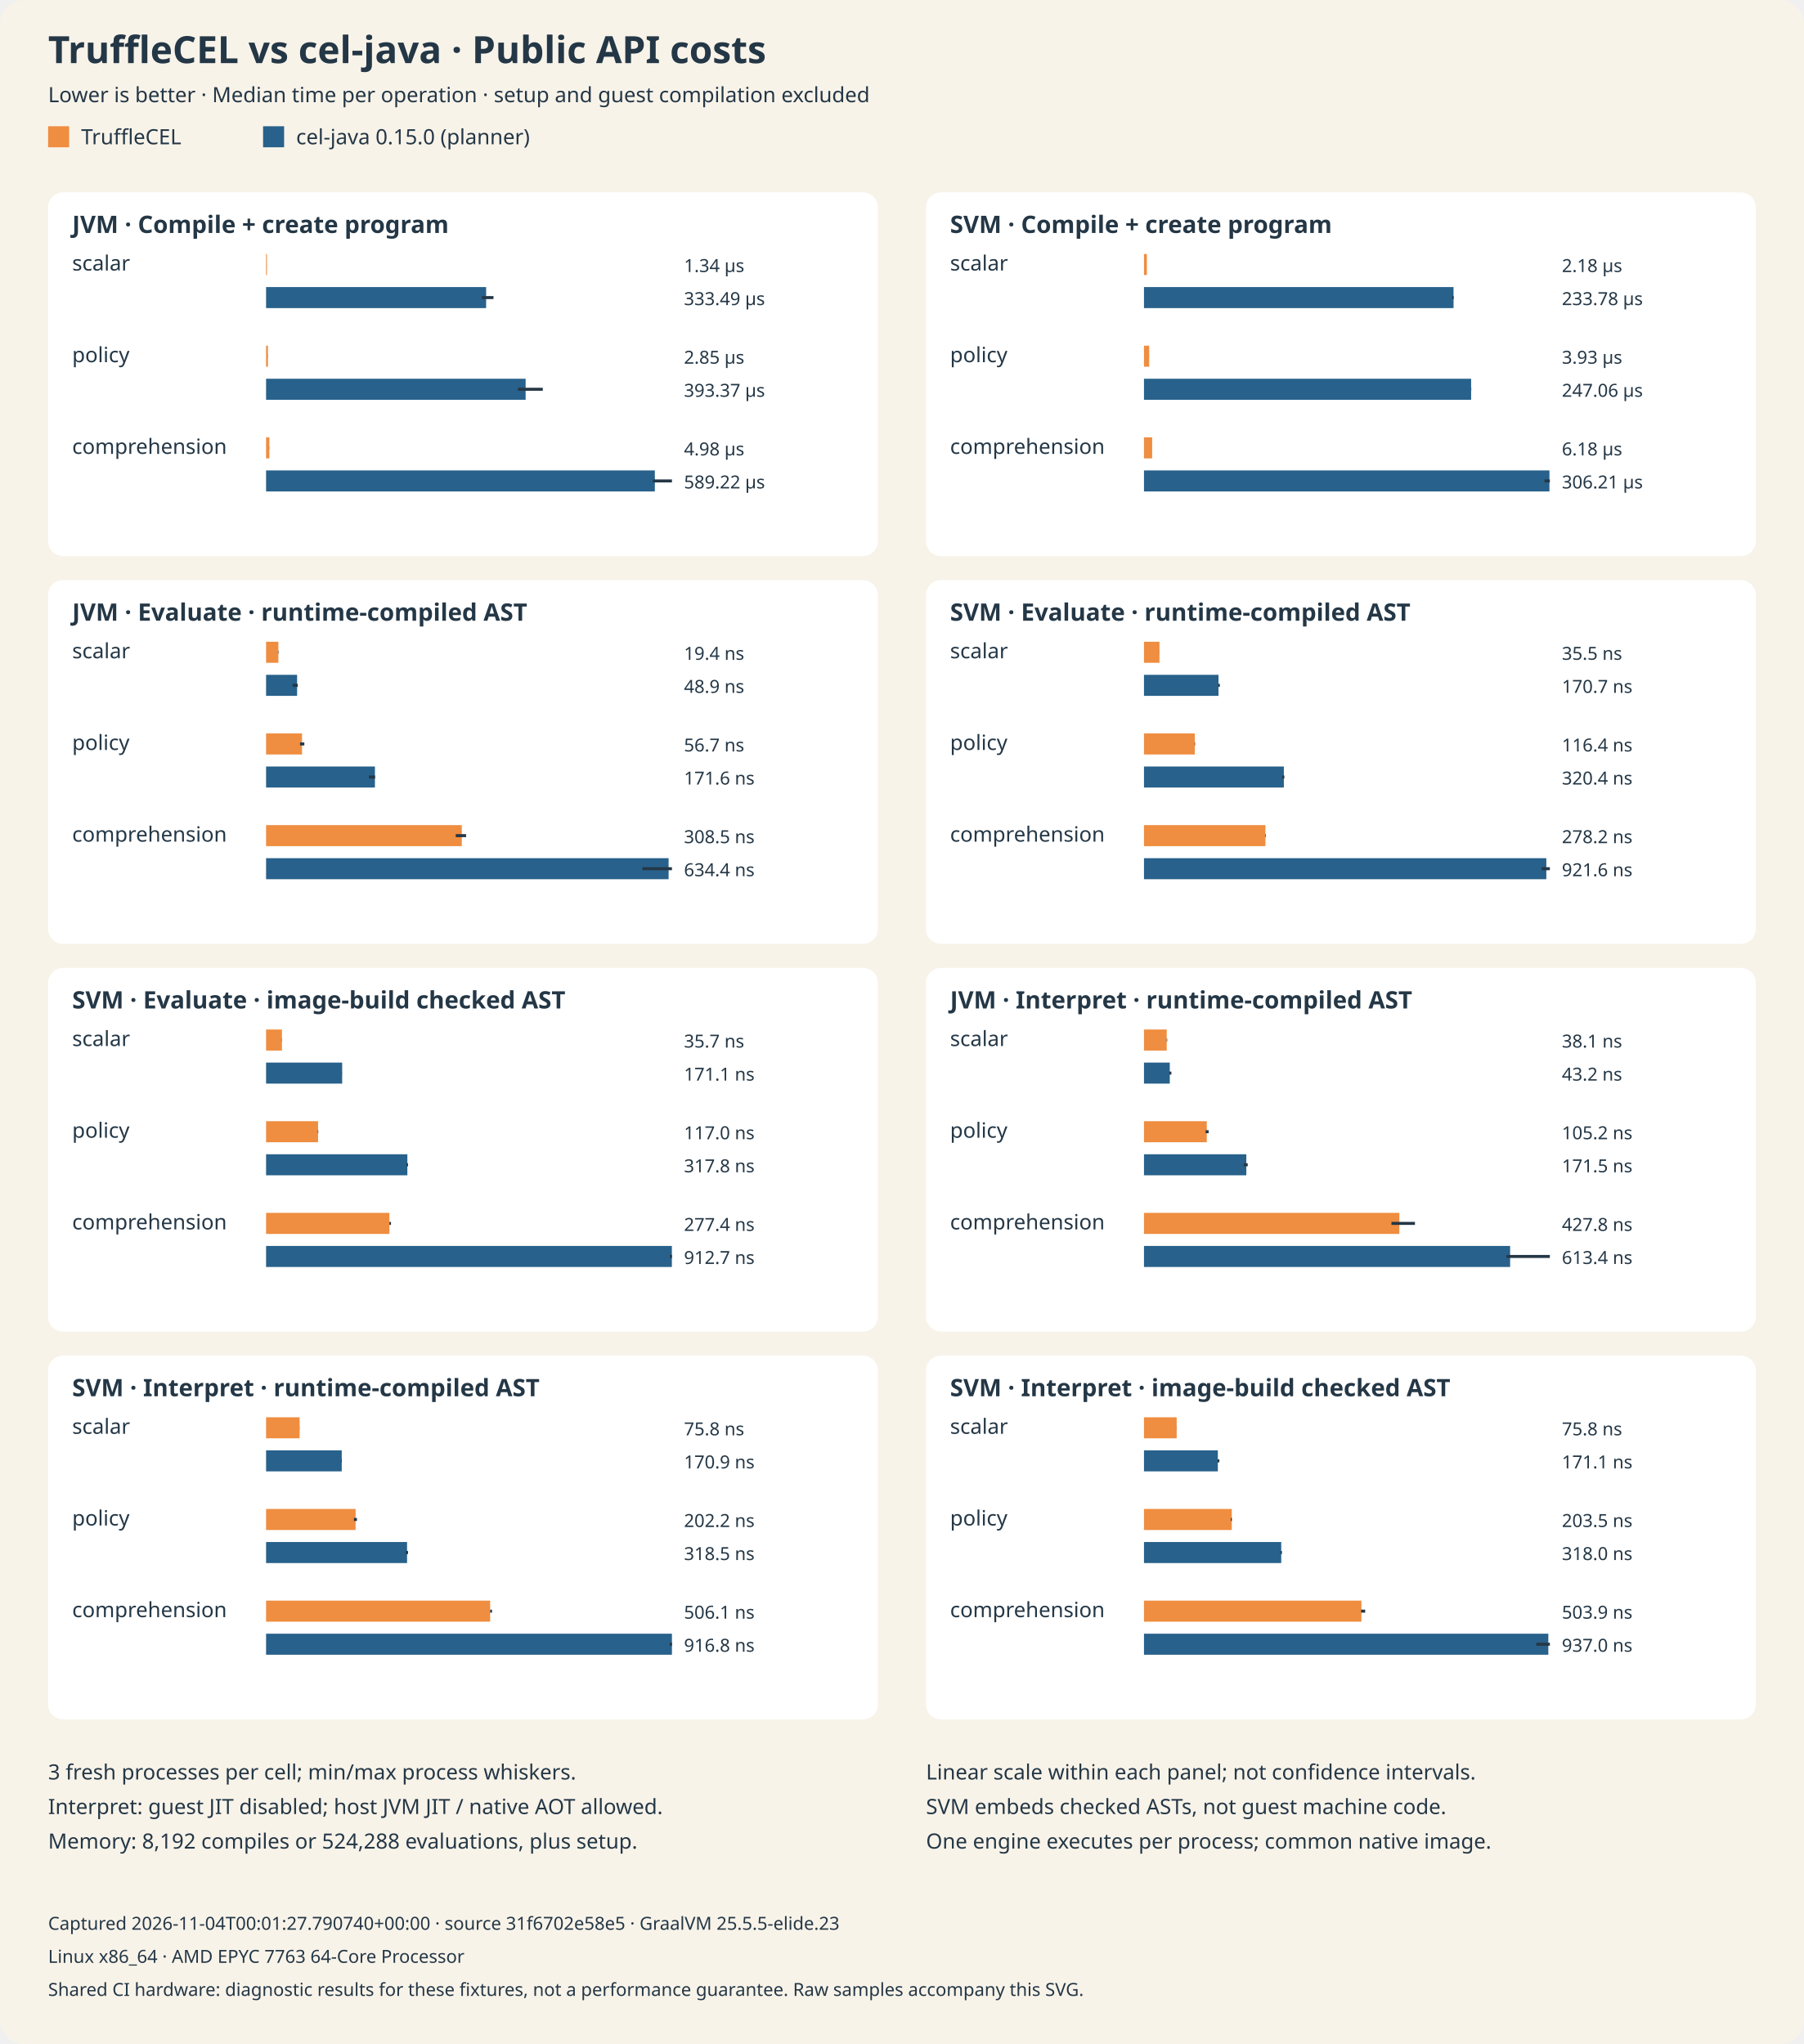
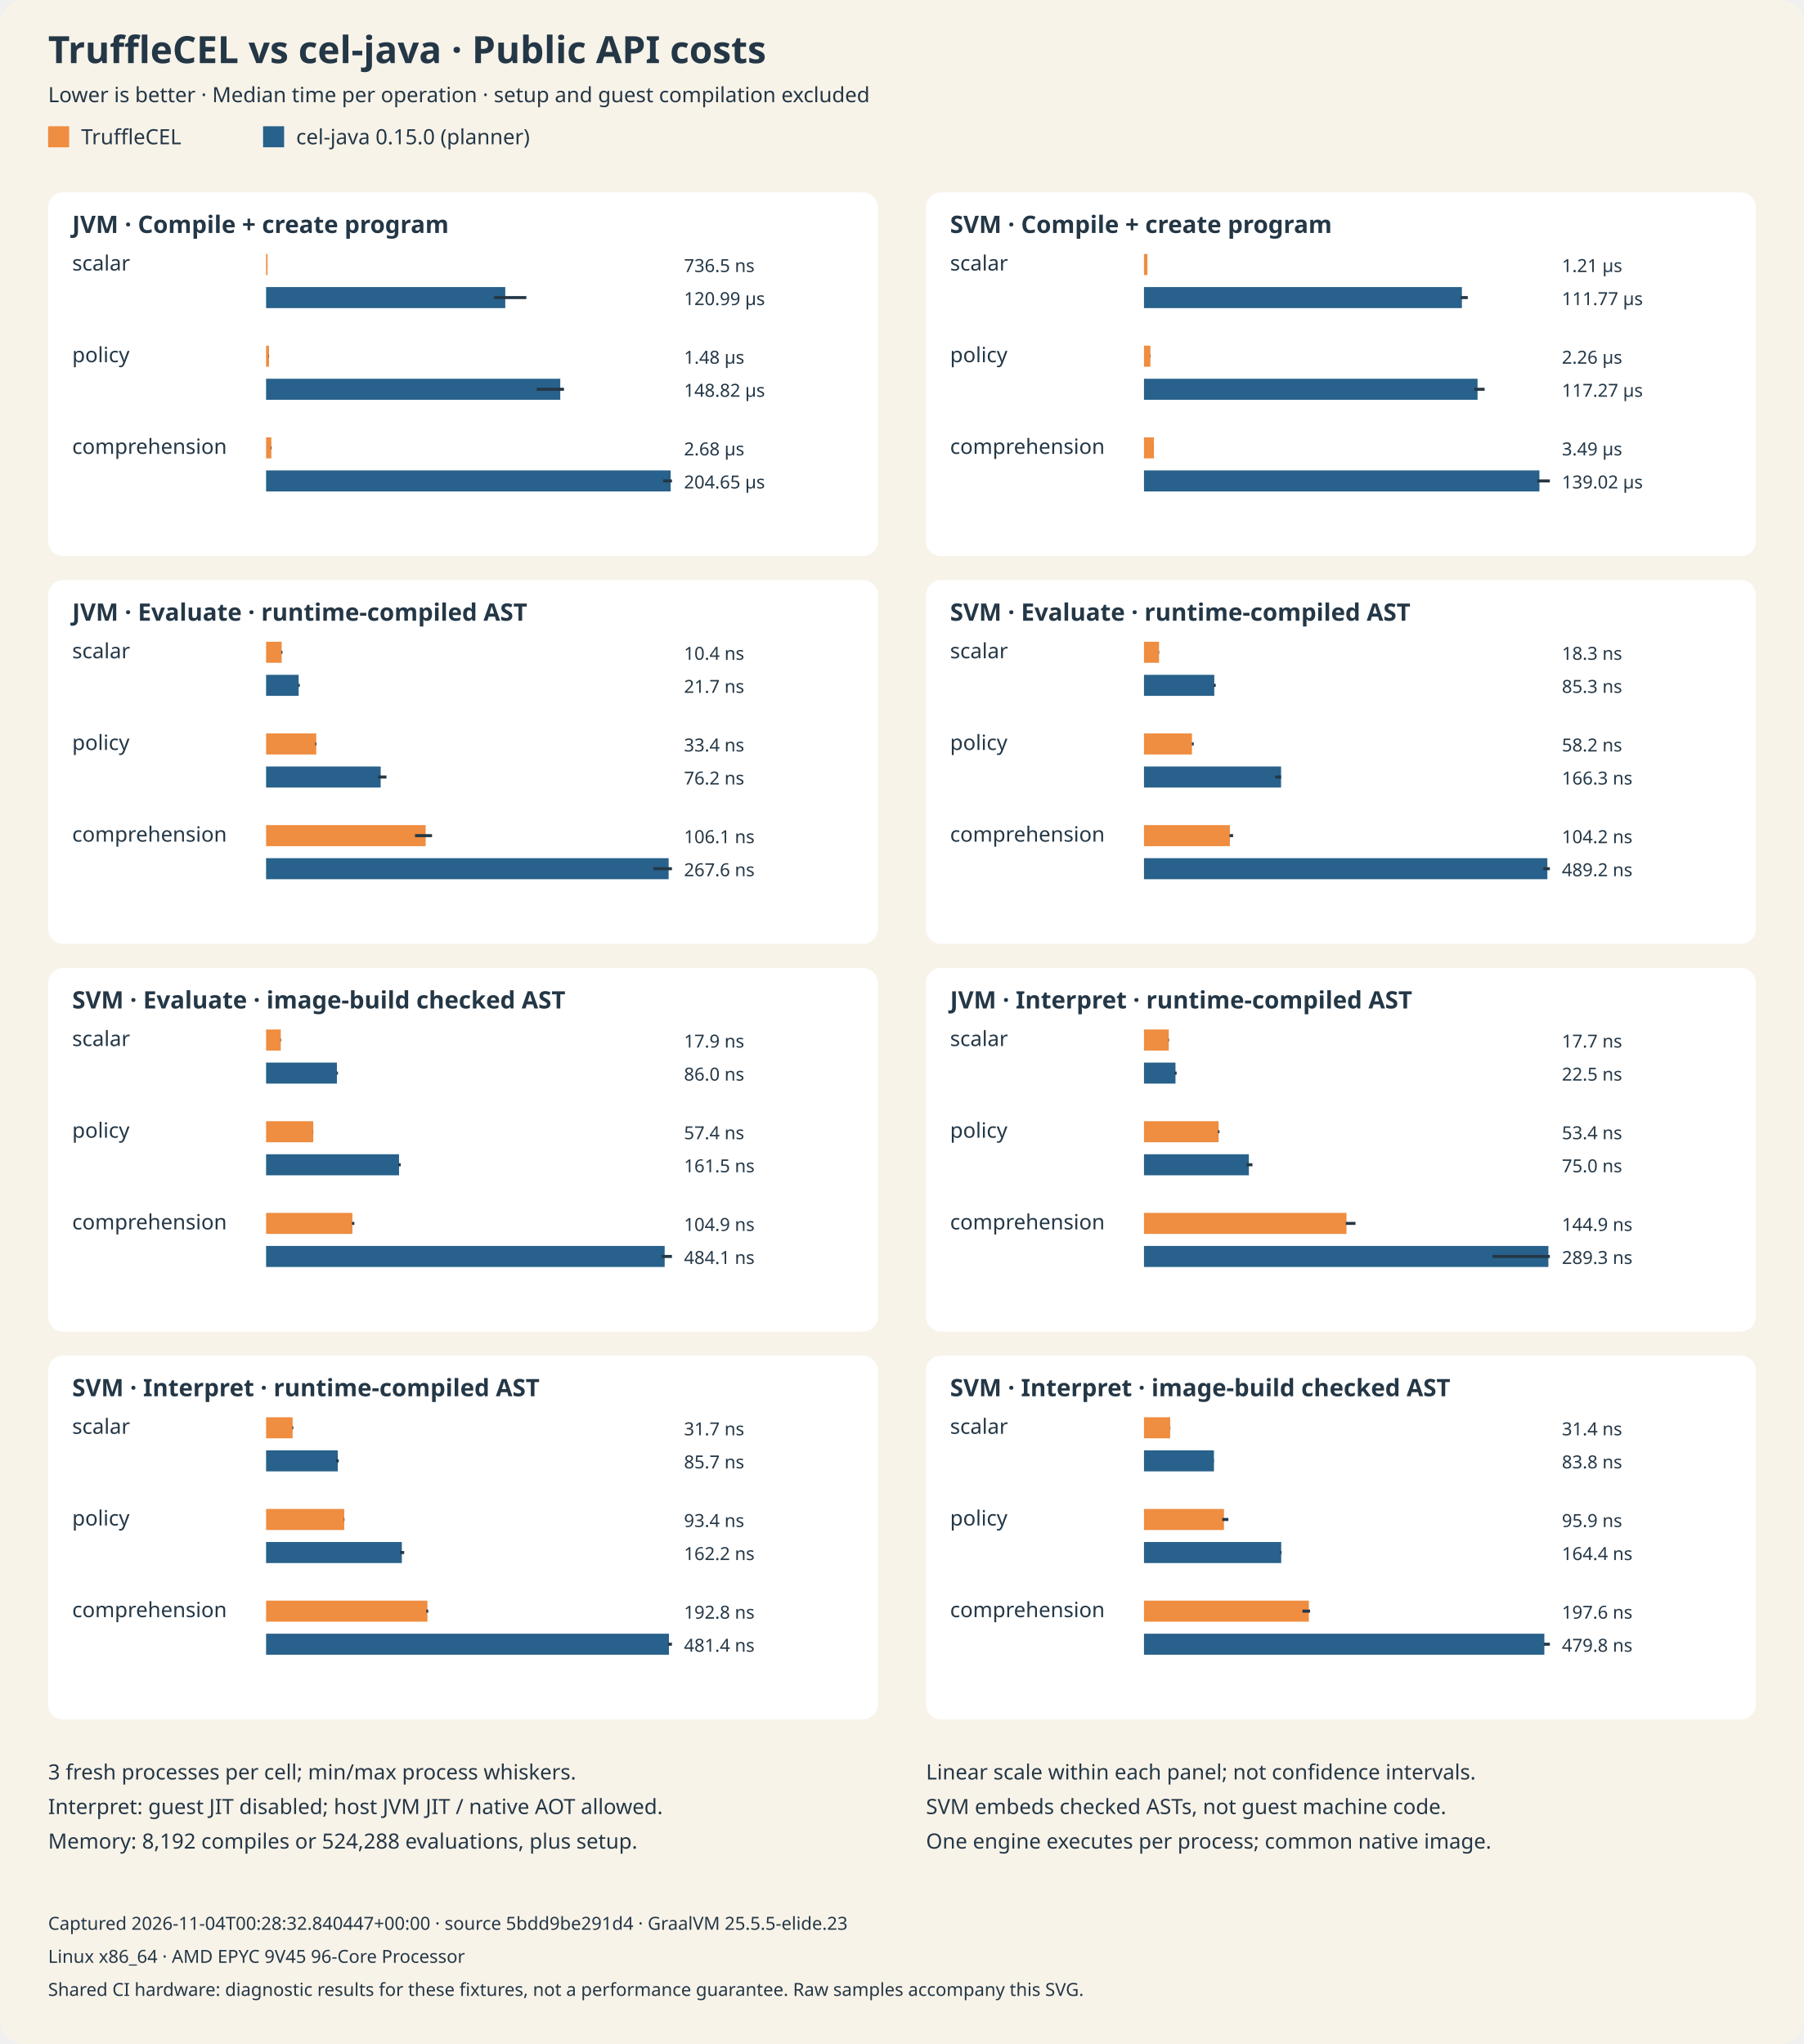
<svg xmlns="http://www.w3.org/2000/svg" width="1200" height="1360" viewBox="0 0 1200 1360" role="img" aria-labelledby="title desc">
  <rect width="1200" height="1360" rx="16" fill="#f8f3e9" />
  <style>text{font-family:system-ui,sans-serif;fill:#243746}.heading{font-size:25px;font-weight:700}.label{font-size:14px}.small{font-size:12px}.panel{font-size:16px;font-weight:650}</style>
  <text x="32" y="42" class="heading">TruffleCEL vs cel-java · Public API costs</text>
  <text x="32" y="68" class="label">Lower is better · Median time per operation · setup and guest compilation excluded</text>
  <rect x="32" y="84" width="14" height="14" fill="#ef8d40" />
  <text x="54" y="96" class="label">TruffleCEL</text>
  <rect x="175" y="84" width="14" height="14" fill="#28618b" />
  <text x="197" y="96" class="label">cel-java 0.15.0 (planner)</text>
  <rect x="32" y="128" width="552" height="242" rx="10" fill="white" />
  <text x="48" y="155" class="panel">JVM · Compile + create program</text>
  <text x="48" y="180" class="label">scalar</text>
-   <rect x="177" y="169" width="0.59" height="14" fill="#ef8d40" />
-   <path d="M177.58,176 H177.61" stroke="#243746" stroke-width="2" />
-   <text x="455.00" y="181" class="small">1.34 µs</text>
-   <rect x="177" y="191" width="146.38" height="14" fill="#28618b" />
-   <path d="M320.53,198 H328.28" stroke="#243746" stroke-width="2" />
-   <text x="455.00" y="203" class="small">333.49 µs</text>
+   <rect x="177" y="169" width="0.97" height="14" fill="#ef8d40" />
+   <path d="M177.94,176 H177.98" stroke="#243746" stroke-width="2" />
+   <text x="455.00" y="181" class="small">736.5 ns</text>
+   <rect x="177" y="191" width="159.12" height="14" fill="#28618b" />
+   <path d="M328.65,198 H350.15" stroke="#243746" stroke-width="2" />
+   <text x="455.00" y="203" class="small">120.99 µs</text>
  <text x="48" y="241" class="label">policy</text>
-   <rect x="177" y="230" width="1.25" height="14" fill="#ef8d40" />
-   <path d="M178.19,237 H178.26" stroke="#243746" stroke-width="2" />
-   <text x="455.00" y="242" class="small">2.85 µs</text>
-   <rect x="177" y="252" width="172.66" height="14" fill="#28618b" />
-   <path d="M344.49,259 H361.07" stroke="#243746" stroke-width="2" />
-   <text x="455.00" y="264" class="small">393.37 µs</text>
+   <rect x="177" y="230" width="1.95" height="14" fill="#ef8d40" />
+   <path d="M178.74,237 H179.02" stroke="#243746" stroke-width="2" />
+   <text x="455.00" y="242" class="small">1.48 µs</text>
+   <rect x="177" y="252" width="195.71" height="14" fill="#28618b" />
+   <path d="M357.10,259 H375.17" stroke="#243746" stroke-width="2" />
+   <text x="455.00" y="264" class="small">148.82 µs</text>
  <text x="48" y="302" class="label">comprehension</text>
-   <rect x="177" y="291" width="2.19" height="14" fill="#ef8d40" />
-   <path d="M179.18,298 H179.27" stroke="#243746" stroke-width="2" />
-   <text x="455.00" y="303" class="small">4.98 µs</text>
-   <rect x="177" y="313" width="258.62" height="14" fill="#28618b" />
-   <path d="M434.28,320 H447.00" stroke="#243746" stroke-width="2" />
-   <text x="455.00" y="325" class="small">589.22 µs</text>
+   <rect x="177" y="291" width="3.52" height="14" fill="#ef8d40" />
+   <path d="M180.26,298 H180.64" stroke="#243746" stroke-width="2" />
+   <text x="455.00" y="303" class="small">2.68 µs</text>
+   <rect x="177" y="313" width="269.14" height="14" fill="#28618b" />
+   <path d="M441.07,320 H447.00" stroke="#243746" stroke-width="2" />
+   <text x="455.00" y="325" class="small">204.65 µs</text>
  <rect x="616" y="128" width="552" height="242" rx="10" fill="white" />
  <text x="632" y="155" class="panel">SVM · Compile + create program</text>
  <text x="632" y="180" class="label">scalar</text>
-   <rect x="761" y="169" width="1.92" height="14" fill="#ef8d40" />
-   <path d="M762.90,176 H762.92" stroke="#243746" stroke-width="2" />
-   <text x="1039.00" y="181" class="small">2.18 µs</text>
-   <rect x="761" y="191" width="205.93" height="14" fill="#28618b" />
-   <path d="M966.14,198 H966.99" stroke="#243746" stroke-width="2" />
-   <text x="1039.00" y="203" class="small">233.78 µs</text>
+   <rect x="761" y="169" width="2.28" height="14" fill="#ef8d40" />
+   <path d="M763.28,176 H763.30" stroke="#243746" stroke-width="2" />
+   <text x="1039.00" y="181" class="small">1.21 µs</text>
+   <rect x="761" y="191" width="211.50" height="14" fill="#28618b" />
+   <path d="M971.64,198 H976.41" stroke="#243746" stroke-width="2" />
+   <text x="1039.00" y="203" class="small">111.77 µs</text>
  <text x="632" y="241" class="label">policy</text>
-   <rect x="761" y="230" width="3.46" height="14" fill="#ef8d40" />
-   <path d="M764.46,237 H764.49" stroke="#243746" stroke-width="2" />
-   <text x="1039.00" y="242" class="small">3.93 µs</text>
-   <rect x="761" y="252" width="217.63" height="14" fill="#28618b" />
-   <path d="M978.59,259 H978.74" stroke="#243746" stroke-width="2" />
-   <text x="1039.00" y="264" class="small">247.06 µs</text>
+   <rect x="761" y="230" width="4.28" height="14" fill="#ef8d40" />
+   <path d="M765.15,237 H765.36" stroke="#243746" stroke-width="2" />
+   <text x="1039.00" y="242" class="small">2.26 µs</text>
+   <rect x="761" y="252" width="221.91" height="14" fill="#28618b" />
+   <path d="M980.71,259 H987.60" stroke="#243746" stroke-width="2" />
+   <text x="1039.00" y="264" class="small">117.27 µs</text>
  <text x="632" y="302" class="label">comprehension</text>
-   <rect x="761" y="291" width="5.45" height="14" fill="#ef8d40" />
-   <path d="M766.44,298 H766.48" stroke="#243746" stroke-width="2" />
-   <text x="1039.00" y="303" class="small">6.18 µs</text>
-   <rect x="761" y="313" width="269.73" height="14" fill="#28618b" />
-   <path d="M1027.43,320 H1031.00" stroke="#243746" stroke-width="2" />
-   <text x="1039.00" y="325" class="small">306.21 µs</text>
+   <rect x="761" y="291" width="6.60" height="14" fill="#ef8d40" />
+   <path d="M767.57,298 H767.62" stroke="#243746" stroke-width="2" />
+   <text x="1039.00" y="303" class="small">3.49 µs</text>
+   <rect x="761" y="313" width="263.06" height="14" fill="#28618b" />
+   <path d="M1022.59,320 H1031.00" stroke="#243746" stroke-width="2" />
+   <text x="1039.00" y="325" class="small">139.02 µs</text>
  <rect x="32" y="386" width="552" height="242" rx="10" fill="white" />
  <text x="48" y="413" class="panel">JVM · Evaluate · runtime-compiled AST</text>
  <text x="48" y="438" class="label">scalar</text>
-   <rect x="177" y="427" width="8.17" height="14" fill="#ef8d40" />
-   <path d="M185.12,434 H185.37" stroke="#243746" stroke-width="2" />
-   <text x="455.00" y="439" class="small">19.4 ns</text>
-   <rect x="177" y="449" width="20.64" height="14" fill="#28618b" />
-   <path d="M194.69,456 H198.11" stroke="#243746" stroke-width="2" />
-   <text x="455.00" y="461" class="small">48.9 ns</text>
+   <rect x="177" y="427" width="10.38" height="14" fill="#ef8d40" />
+   <path d="M187.16,434 H187.87" stroke="#243746" stroke-width="2" />
+   <text x="455.00" y="439" class="small">10.4 ns</text>
+   <rect x="177" y="449" width="21.67" height="14" fill="#28618b" />
+   <path d="M198.55,456 H199.40" stroke="#243746" stroke-width="2" />
+   <text x="455.00" y="461" class="small">21.7 ns</text>
  <text x="48" y="499" class="label">policy</text>
-   <rect x="177" y="488" width="23.91" height="14" fill="#ef8d40" />
-   <path d="M199.58,495 H202.45" stroke="#243746" stroke-width="2" />
-   <text x="455.00" y="500" class="small">56.7 ns</text>
-   <rect x="177" y="510" width="72.41" height="14" fill="#28618b" />
-   <path d="M245.43,517 H249.50" stroke="#243746" stroke-width="2" />
-   <text x="455.00" y="522" class="small">171.6 ns</text>
+   <rect x="177" y="488" width="33.38" height="14" fill="#ef8d40" />
+   <path d="M209.76,495 H210.42" stroke="#243746" stroke-width="2" />
+   <text x="455.00" y="500" class="small">33.4 ns</text>
+   <rect x="177" y="510" width="76.24" height="14" fill="#28618b" />
+   <path d="M251.44,517 H257.08" stroke="#243746" stroke-width="2" />
+   <text x="455.00" y="522" class="small">76.2 ns</text>
  <text x="48" y="560" class="label">comprehension</text>
-   <rect x="177" y="549" width="130.19" height="14" fill="#ef8d40" />
-   <path d="M303.17,556 H310.06" stroke="#243746" stroke-width="2" />
-   <text x="455.00" y="561" class="small">308.5 ns</text>
-   <rect x="177" y="571" width="267.77" height="14" fill="#28618b" />
-   <path d="M427.35,578 H447.00" stroke="#243746" stroke-width="2" />
-   <text x="455.00" y="583" class="small">634.4 ns</text>
+   <rect x="177" y="549" width="106.16" height="14" fill="#ef8d40" />
+   <path d="M276.08,556 H287.40" stroke="#243746" stroke-width="2" />
+   <text x="455.00" y="561" class="small">106.1 ns</text>
+   <rect x="177" y="571" width="267.80" height="14" fill="#28618b" />
+   <path d="M434.70,578 H447.00" stroke="#243746" stroke-width="2" />
+   <text x="455.00" y="583" class="small">267.6 ns</text>
  <rect x="616" y="386" width="552" height="242" rx="10" fill="white" />
  <text x="632" y="413" class="panel">SVM · Evaluate · runtime-compiled AST</text>
  <text x="632" y="438" class="label">scalar</text>
-   <rect x="761" y="427" width="10.30" height="14" fill="#ef8d40" />
-   <path d="M771.29,434 H771.33" stroke="#243746" stroke-width="2" />
-   <text x="1039.00" y="439" class="small">35.5 ns</text>
-   <rect x="761" y="449" width="49.57" height="14" fill="#28618b" />
-   <path d="M810.42,456 H811.46" stroke="#243746" stroke-width="2" />
-   <text x="1039.00" y="461" class="small">170.7 ns</text>
+   <rect x="761" y="427" width="10.01" height="14" fill="#ef8d40" />
+   <path d="M770.82,434 H771.05" stroke="#243746" stroke-width="2" />
+   <text x="1039.00" y="439" class="small">18.3 ns</text>
+   <rect x="761" y="449" width="46.77" height="14" fill="#28618b" />
+   <path d="M807.33,456 H808.73" stroke="#243746" stroke-width="2" />
+   <text x="1039.00" y="461" class="small">85.3 ns</text>
  <text x="632" y="499" class="label">policy</text>
-   <rect x="761" y="488" width="33.81" height="14" fill="#ef8d40" />
-   <path d="M794.69,495 H794.99" stroke="#243746" stroke-width="2" />
-   <text x="1039.00" y="500" class="small">116.4 ns</text>
-   <rect x="761" y="510" width="93.05" height="14" fill="#28618b" />
-   <path d="M853.01,517 H854.38" stroke="#243746" stroke-width="2" />
-   <text x="1039.00" y="522" class="small">320.4 ns</text>
+   <rect x="761" y="488" width="31.92" height="14" fill="#ef8d40" />
+   <path d="M792.82,495 H794.11" stroke="#243746" stroke-width="2" />
+   <text x="1039.00" y="500" class="small">58.2 ns</text>
+   <rect x="761" y="510" width="91.20" height="14" fill="#28618b" />
+   <path d="M848.32,517 H852.20" stroke="#243746" stroke-width="2" />
+   <text x="1039.00" y="522" class="small">166.3 ns</text>
  <text x="632" y="560" class="label">comprehension</text>
-   <rect x="761" y="549" width="80.80" height="14" fill="#ef8d40" />
-   <path d="M841.74,556 H842.10" stroke="#243746" stroke-width="2" />
-   <text x="1039.00" y="561" class="small">278.2 ns</text>
-   <rect x="761" y="571" width="267.66" height="14" fill="#28618b" />
-   <path d="M1025.53,578 H1031.00" stroke="#243746" stroke-width="2" />
-   <text x="1039.00" y="583" class="small">921.6 ns</text>
+   <rect x="761" y="549" width="57.16" height="14" fill="#ef8d40" />
+   <path d="M817.92,556 H820.29" stroke="#243746" stroke-width="2" />
+   <text x="1039.00" y="561" class="small">104.2 ns</text>
+   <rect x="761" y="571" width="268.34" height="14" fill="#28618b" />
+   <path d="M1026.67,578 H1031.00" stroke="#243746" stroke-width="2" />
+   <text x="1039.00" y="583" class="small">489.2 ns</text>
  <rect x="32" y="644" width="552" height="242" rx="10" fill="white" />
  <text x="48" y="671" class="panel">SVM · Evaluate · image-build checked AST</text>
  <text x="48" y="696" class="label">scalar</text>
-   <rect x="177" y="685" width="10.55" height="14" fill="#ef8d40" />
-   <path d="M187.51,692 H187.65" stroke="#243746" stroke-width="2" />
-   <text x="455.00" y="697" class="small">35.7 ns</text>
-   <rect x="177" y="707" width="50.62" height="14" fill="#28618b" />
-   <path d="M227.58,714 H227.65" stroke="#243746" stroke-width="2" />
-   <text x="455.00" y="719" class="small">171.1 ns</text>
+   <rect x="177" y="685" width="9.78" height="14" fill="#ef8d40" />
+   <path d="M186.65,692 H186.94" stroke="#243746" stroke-width="2" />
+   <text x="455.00" y="697" class="small">17.9 ns</text>
+   <rect x="177" y="707" width="47.13" height="14" fill="#28618b" />
+   <path d="M224.04,714 H224.80" stroke="#243746" stroke-width="2" />
+   <text x="455.00" y="719" class="small">86.0 ns</text>
  <text x="48" y="757" class="label">policy</text>
-   <rect x="177" y="746" width="34.59" height="14" fill="#ef8d40" />
-   <path d="M211.42,753 H211.73" stroke="#243746" stroke-width="2" />
-   <text x="455.00" y="758" class="small">117.0 ns</text>
-   <rect x="177" y="768" width="93.99" height="14" fill="#28618b" />
-   <path d="M270.38,775 H271.41" stroke="#243746" stroke-width="2" />
-   <text x="455.00" y="780" class="small">317.8 ns</text>
+   <rect x="177" y="746" width="31.41" height="14" fill="#ef8d40" />
+   <path d="M208.27,753 H208.42" stroke="#243746" stroke-width="2" />
+   <text x="455.00" y="758" class="small">57.4 ns</text>
+   <rect x="177" y="768" width="88.46" height="14" fill="#28618b" />
+   <path d="M264.96,775 H266.60" stroke="#243746" stroke-width="2" />
+   <text x="455.00" y="780" class="small">161.5 ns</text>
  <text x="48" y="818" class="label">comprehension</text>
-   <rect x="177" y="807" width="82.03" height="14" fill="#ef8d40" />
-   <path d="M259.01,814 H260.09" stroke="#243746" stroke-width="2" />
-   <text x="455.00" y="819" class="small">277.4 ns</text>
-   <rect x="177" y="829" width="269.95" height="14" fill="#28618b" />
-   <path d="M445.64,836 H447.00" stroke="#243746" stroke-width="2" />
-   <text x="455.00" y="841" class="small">912.7 ns</text>
+   <rect x="177" y="807" width="57.43" height="14" fill="#ef8d40" />
+   <path d="M234.14,814 H235.72" stroke="#243746" stroke-width="2" />
+   <text x="455.00" y="819" class="small">104.9 ns</text>
+   <rect x="177" y="829" width="265.15" height="14" fill="#28618b" />
+   <path d="M440.18,836 H447.00" stroke="#243746" stroke-width="2" />
+   <text x="455.00" y="841" class="small">484.1 ns</text>
  <rect x="616" y="644" width="552" height="242" rx="10" fill="white" />
  <text x="632" y="671" class="panel">JVM · Interpret · runtime-compiled AST</text>
  <text x="632" y="696" class="label">scalar</text>
-   <rect x="761" y="685" width="15.13" height="14" fill="#ef8d40" />
-   <path d="M776.10,692 H776.44" stroke="#243746" stroke-width="2" />
-   <text x="1039.00" y="697" class="small">38.1 ns</text>
-   <rect x="761" y="707" width="17.17" height="14" fill="#28618b" />
-   <path d="M777.86,714 H779.23" stroke="#243746" stroke-width="2" />
-   <text x="1039.00" y="719" class="small">43.2 ns</text>
+   <rect x="761" y="685" width="16.49" height="14" fill="#ef8d40" />
+   <path d="M777.22,692 H777.61" stroke="#243746" stroke-width="2" />
+   <text x="1039.00" y="697" class="small">17.7 ns</text>
+   <rect x="761" y="707" width="20.96" height="14" fill="#28618b" />
+   <path d="M781.35,714 H782.74" stroke="#243746" stroke-width="2" />
+   <text x="1039.00" y="719" class="small">22.5 ns</text>
  <text x="632" y="757" class="label">policy</text>
-   <rect x="761" y="746" width="41.78" height="14" fill="#ef8d40" />
-   <path d="M802.00,753 H804.04" stroke="#243746" stroke-width="2" />
-   <text x="1039.00" y="758" class="small">105.2 ns</text>
-   <rect x="761" y="768" width="68.08" height="14" fill="#28618b" />
-   <path d="M827.31,775 H830.03" stroke="#243746" stroke-width="2" />
-   <text x="1039.00" y="780" class="small">171.5 ns</text>
+   <rect x="761" y="746" width="49.65" height="14" fill="#ef8d40" />
+   <path d="M810.27,753 H811.21" stroke="#243746" stroke-width="2" />
+   <text x="1039.00" y="758" class="small">53.4 ns</text>
+   <rect x="761" y="768" width="69.78" height="14" fill="#28618b" />
+   <path d="M829.19,775 H833.16" stroke="#243746" stroke-width="2" />
+   <text x="1039.00" y="780" class="small">75.0 ns</text>
  <text x="632" y="818" class="label">comprehension</text>
-   <rect x="761" y="807" width="169.88" height="14" fill="#ef8d40" />
-   <path d="M925.63,814 H941.26" stroke="#243746" stroke-width="2" />
-   <text x="1039.00" y="819" class="small">427.8 ns</text>
-   <rect x="761" y="829" width="243.57" height="14" fill="#28618b" />
-   <path d="M1002.17,836 H1031.00" stroke="#243746" stroke-width="2" />
-   <text x="1039.00" y="841" class="small">613.4 ns</text>
+   <rect x="761" y="807" width="134.71" height="14" fill="#ef8d40" />
+   <path d="M895.26,814 H901.72" stroke="#243746" stroke-width="2" />
+   <text x="1039.00" y="819" class="small">144.9 ns</text>
+   <rect x="761" y="829" width="269.03" height="14" fill="#28618b" />
+   <path d="M992.87,836 H1031.00" stroke="#243746" stroke-width="2" />
+   <text x="1039.00" y="841" class="small">289.3 ns</text>
  <rect x="32" y="902" width="552" height="242" rx="10" fill="white" />
  <text x="48" y="929" class="panel">SVM · Interpret · runtime-compiled AST</text>
  <text x="48" y="954" class="label">scalar</text>
-   <rect x="177" y="943" width="22.32" height="14" fill="#ef8d40" />
-   <path d="M199.31,950 H199.37" stroke="#243746" stroke-width="2" />
-   <text x="455.00" y="955" class="small">75.8 ns</text>
-   <rect x="177" y="965" width="50.33" height="14" fill="#28618b" />
-   <path d="M226.97,972 H227.35" stroke="#243746" stroke-width="2" />
-   <text x="455.00" y="977" class="small">170.9 ns</text>
+   <rect x="177" y="943" width="17.67" height="14" fill="#ef8d40" />
+   <path d="M194.46,950 H195.10" stroke="#243746" stroke-width="2" />
+   <text x="455.00" y="955" class="small">31.7 ns</text>
+   <rect x="177" y="965" width="47.71" height="14" fill="#28618b" />
+   <path d="M223.67,972 H225.36" stroke="#243746" stroke-width="2" />
+   <text x="455.00" y="977" class="small">85.7 ns</text>
  <text x="48" y="1015" class="label">policy</text>
-   <rect x="177" y="1004" width="59.56" height="14" fill="#ef8d40" />
-   <path d="M235.41,1011 H237.45" stroke="#243746" stroke-width="2" />
-   <text x="455.00" y="1016" class="small">202.2 ns</text>
-   <rect x="177" y="1026" width="93.79" height="14" fill="#28618b" />
-   <path d="M269.91,1033 H271.45" stroke="#243746" stroke-width="2" />
-   <text x="455.00" y="1038" class="small">318.5 ns</text>
+   <rect x="177" y="1004" width="52.00" height="14" fill="#ef8d40" />
+   <path d="M228.79,1011 H229.14" stroke="#243746" stroke-width="2" />
+   <text x="455.00" y="1016" class="small">93.4 ns</text>
+   <rect x="177" y="1026" width="90.33" height="14" fill="#28618b" />
+   <path d="M266.19,1033 H268.87" stroke="#243746" stroke-width="2" />
+   <text x="455.00" y="1038" class="small">162.2 ns</text>
  <text x="48" y="1076" class="label">comprehension</text>
-   <rect x="177" y="1065" width="149.06" height="14" fill="#ef8d40" />
-   <path d="M326.06,1072 H327.30" stroke="#243746" stroke-width="2" />
-   <text x="455.00" y="1077" class="small">506.1 ns</text>
-   <rect x="177" y="1087" width="269.99" height="14" fill="#28618b" />
-   <path d="M445.45,1094 H447.00" stroke="#243746" stroke-width="2" />
-   <text x="455.00" y="1099" class="small">916.8 ns</text>
+   <rect x="177" y="1065" width="107.33" height="14" fill="#ef8d40" />
+   <path d="M283.61,1072 H284.89" stroke="#243746" stroke-width="2" />
+   <text x="455.00" y="1077" class="small">192.8 ns</text>
+   <rect x="177" y="1087" width="268.01" height="14" fill="#28618b" />
+   <path d="M444.36,1094 H447.00" stroke="#243746" stroke-width="2" />
+   <text x="455.00" y="1099" class="small">481.4 ns</text>
  <rect x="616" y="902" width="552" height="242" rx="10" fill="white" />
  <text x="632" y="929" class="panel">SVM · Interpret · image-build checked AST</text>
  <text x="632" y="954" class="label">scalar</text>
-   <rect x="761" y="943" width="21.75" height="14" fill="#ef8d40" />
-   <path d="M782.74,950 H782.79" stroke="#243746" stroke-width="2" />
-   <text x="1039.00" y="955" class="small">75.8 ns</text>
-   <rect x="761" y="965" width="49.13" height="14" fill="#28618b" />
-   <path d="M810.01,972 H811.13" stroke="#243746" stroke-width="2" />
-   <text x="1039.00" y="977" class="small">171.1 ns</text>
+   <rect x="761" y="943" width="17.44" height="14" fill="#ef8d40" />
+   <path d="M778.43,950 H778.57" stroke="#243746" stroke-width="2" />
+   <text x="1039.00" y="955" class="small">31.4 ns</text>
+   <rect x="761" y="965" width="46.55" height="14" fill="#28618b" />
+   <path d="M807.52,972 H807.70" stroke="#243746" stroke-width="2" />
+   <text x="1039.00" y="977" class="small">83.8 ns</text>
  <text x="632" y="1015" class="label">policy</text>
-   <rect x="761" y="1004" width="58.41" height="14" fill="#ef8d40" />
-   <path d="M818.77,1011 H819.45" stroke="#243746" stroke-width="2" />
-   <text x="1039.00" y="1016" class="small">203.5 ns</text>
-   <rect x="761" y="1026" width="91.30" height="14" fill="#28618b" />
-   <path d="M851.81,1033 H852.77" stroke="#243746" stroke-width="2" />
-   <text x="1039.00" y="1038" class="small">318.0 ns</text>
+   <rect x="761" y="1004" width="53.22" height="14" fill="#ef8d40" />
+   <path d="M813.11,1011 H817.15" stroke="#243746" stroke-width="2" />
+   <text x="1039.00" y="1016" class="small">95.9 ns</text>
+   <rect x="761" y="1026" width="91.29" height="14" fill="#28618b" />
+   <path d="M851.79,1033 H852.52" stroke="#243746" stroke-width="2" />
+   <text x="1039.00" y="1038" class="small">164.4 ns</text>
  <text x="632" y="1076" class="label">comprehension</text>
-   <rect x="761" y="1065" width="144.66" height="14" fill="#ef8d40" />
-   <path d="M905.41,1072 H908.16" stroke="#243746" stroke-width="2" />
-   <text x="1039.00" y="1077" class="small">503.9 ns</text>
-   <rect x="761" y="1087" width="268.99" height="14" fill="#28618b" />
-   <path d="M1021.94,1094 H1031.00" stroke="#243746" stroke-width="2" />
-   <text x="1039.00" y="1099" class="small">937.0 ns</text>
+   <rect x="761" y="1065" width="109.70" height="14" fill="#ef8d40" />
+   <path d="M866.43,1072 H871.49" stroke="#243746" stroke-width="2" />
+   <text x="1039.00" y="1077" class="small">197.6 ns</text>
+   <rect x="761" y="1087" width="266.34" height="14" fill="#28618b" />
+   <path d="M1027.03,1094 H1031.00" stroke="#243746" stroke-width="2" />
+   <text x="1039.00" y="1099" class="small">479.8 ns</text>
  <text x="32" y="1184" class="label">3 fresh processes per cell; min/max process whiskers.</text>
  <text x="616" y="1184" class="label">Linear scale within each panel; not confidence intervals.</text>
  <text x="32" y="1207" class="label">Interpret: guest JIT disabled; host JVM JIT / native AOT allowed.</text>
  <text x="616" y="1207" class="label">SVM embeds checked ASTs, not guest machine code.</text>
  <text x="32" y="1230" class="label">Memory: 8,192 compiles or 524,288 evaluations, plus setup.</text>
  <text x="616" y="1230" class="label">One engine executes per process; common native image.</text>
-   <text x="32" y="1284" class="small">Captured 2026-11-04T00:01:27.790740+00:00 · source 31f6702e58e5 · GraalVM 25.5.5-elide.23</text>
-   <text x="32" y="1306" class="small">Linux x86_64 · AMD EPYC 7763 64-Core Processor</text>
+   <text x="32" y="1284" class="small">Captured 2026-11-04T00:28:32.840447+00:00 · source 5bdd9be291d4 · GraalVM 25.5.5-elide.23</text>
+   <text x="32" y="1306" class="small">Linux x86_64 · AMD EPYC 9V45 96-Core Processor</text>
  <text x="32" y="1328" class="small">Shared CI hardware: diagnostic results for these fixtures, not a performance guarantee. Raw samples accompany this SVG.</text>
</svg>
